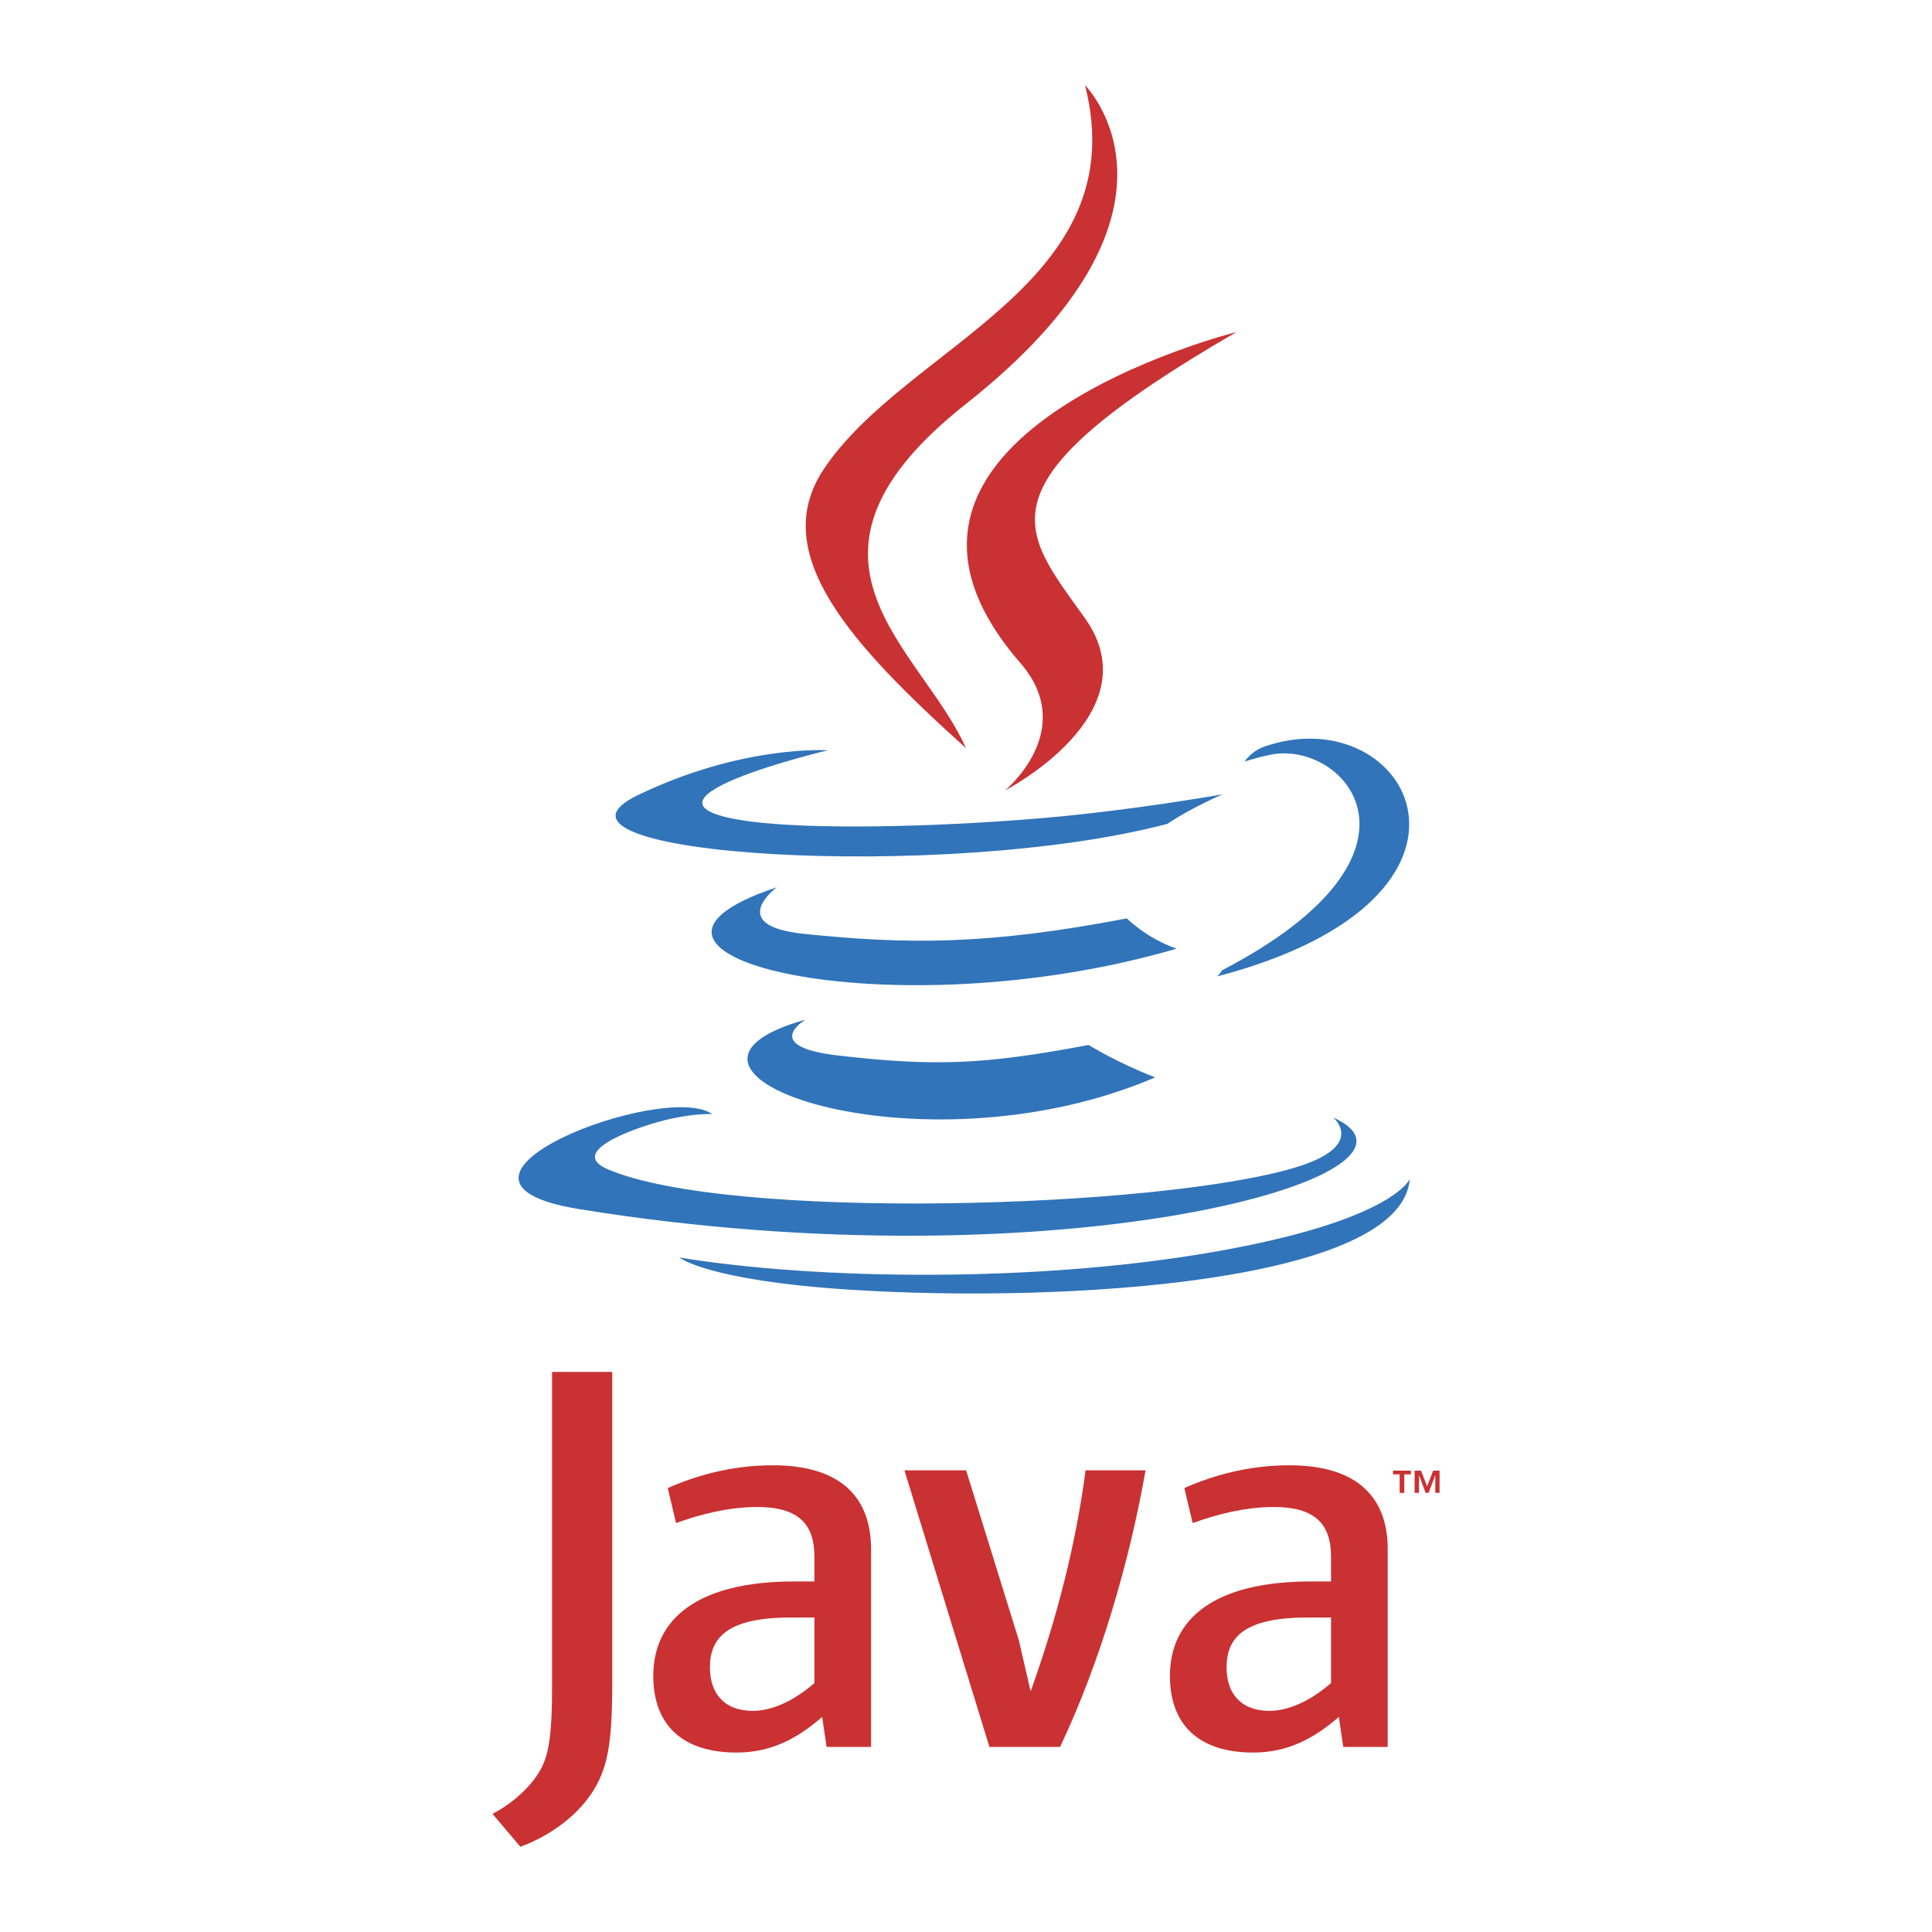
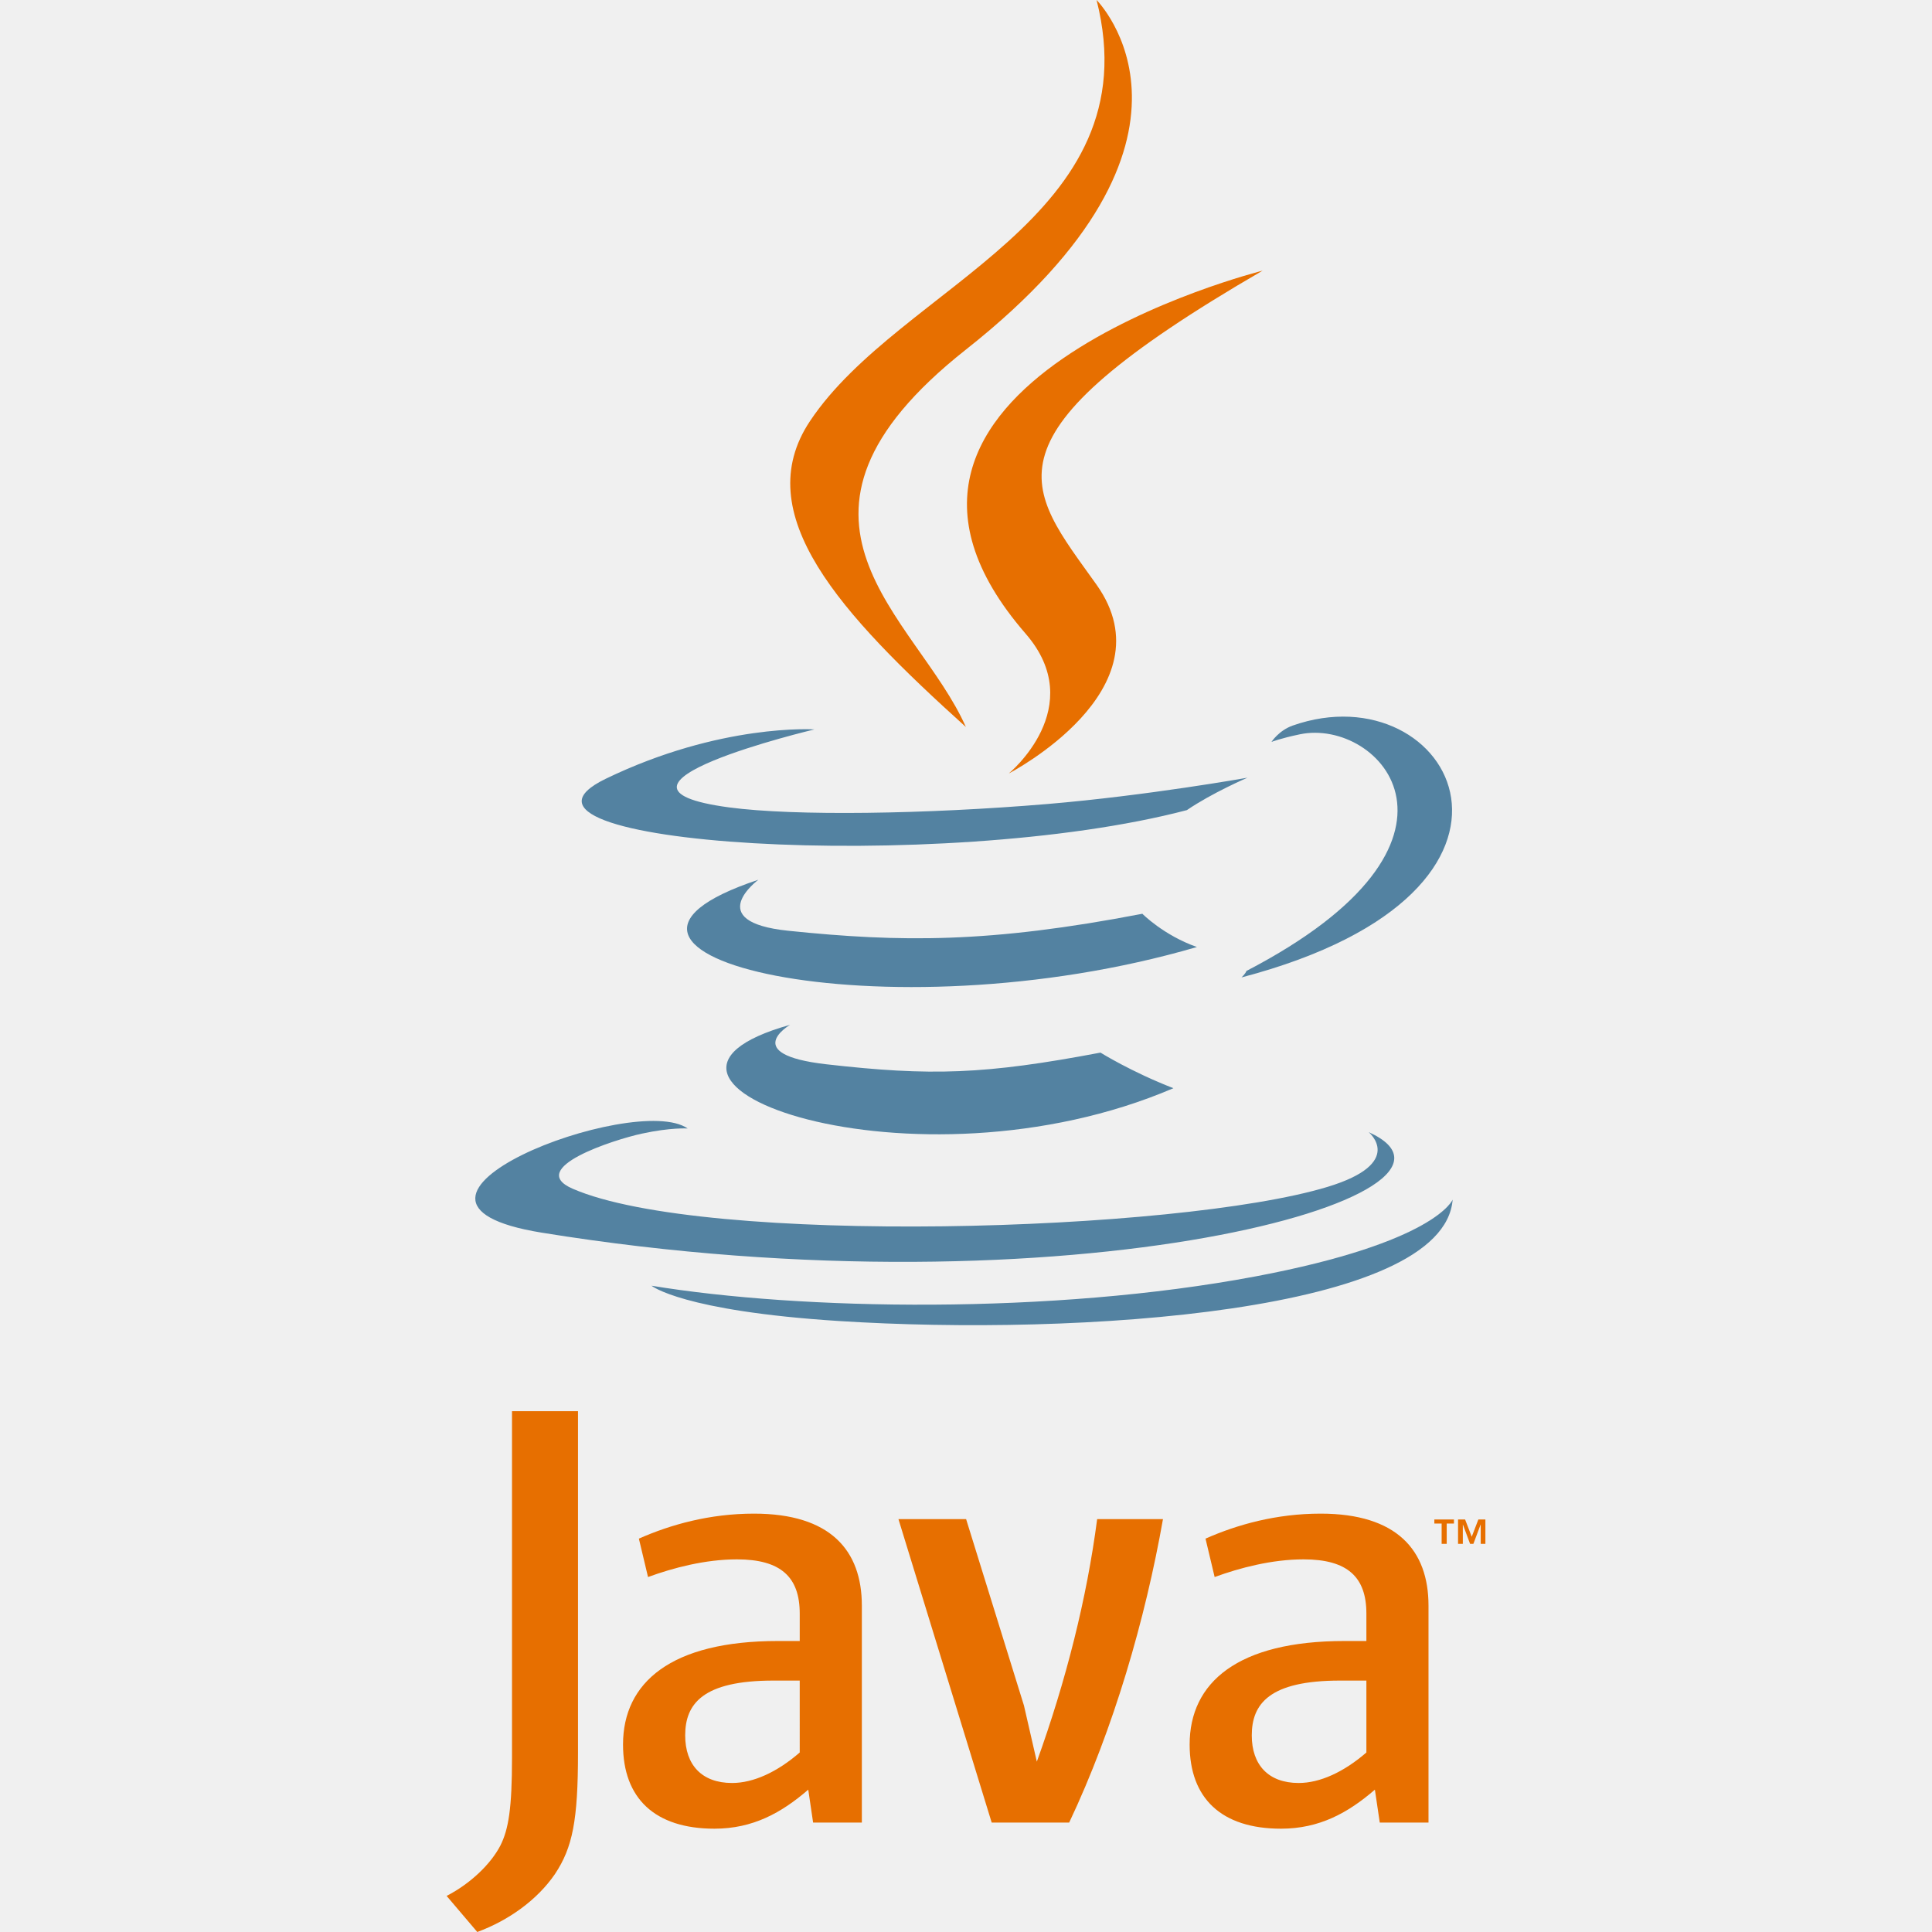
- <svg xmlns="http://www.w3.org/2000/svg" width="800px" height="800px" viewBox="0 0 192.756 192.756">
-   <g fill-rule="evenodd" clip-rule="evenodd">
-     <path fill="#ffffff" d="M0 0h192.756v192.756H0V0z" />
-     <path d="M80.372 101.729s-4.604 2.679 3.28 3.584c9.554 1.091 14.434.934 24.959-1.057 0 0 2.771 1.735 6.639 3.236-23.601 10.113-53.413-.585-34.878-5.763zM77.487 88.532s-5.165 3.823 2.726 4.639c10.206 1.054 18.262 1.14 32.211-1.544 0 0 1.926 1.955 4.957 3.023-28.531 8.345-60.307.657-39.894-6.118z" fill="#3174b9" />
-     <path d="M101.797 66.143c5.818 6.697-1.525 12.72-1.525 12.72s14.766-7.621 7.984-17.168c-6.332-8.899-11.189-13.32 15.102-28.566-.001-.001-41.27 10.303-21.561 33.014z" fill="#ca3132" />
-     <path d="M133.01 111.491s3.408 2.81-3.754 4.983c-13.619 4.125-56.694 5.369-68.659.164-4.298-1.872 3.766-4.467 6.303-5.015 2.646-.572 4.156-.468 4.156-.468-4.783-3.368-30.916 6.615-13.272 9.479 48.112 7.801 87.704-3.512 75.226-9.143zM82.587 74.857s-21.908 5.205-7.757 7.097c5.977.799 17.883.615 28.982-.316 9.068-.761 18.17-2.389 18.17-2.389s-3.195 1.371-5.51 2.949c-22.251 5.853-65.229 3.127-52.855-2.856 10.462-5.061 18.97-4.485 18.97-4.485zM121.891 96.824c22.617-11.75 12.16-23.044 4.859-21.522-1.785.373-2.586.695-2.586.695s.666-1.042 1.932-1.49c14.441-5.075 25.545 14.972-4.656 22.911-.001 0 .347-.314.451-.594z" fill="#3174b9" />
-     <path d="M108.256 8.504s12.523 12.531-11.881 31.794c-19.571 15.458-4.462 24.269-.006 34.34-11.426-10.307-19.807-19.382-14.185-27.826 8.254-12.395 31.125-18.406 26.072-38.308z" fill="#ca3132" />
-     <path d="M84.812 128.674c21.706 1.388 55.045-.771 55.836-11.044 0 0-1.518 3.894-17.941 6.983-18.529 3.488-41.386 3.082-54.938.845 0 0 2.777 2.298 17.043 3.216z" fill="#3174b9" />
-     <path d="M139.645 147.096h-.66v-.37h1.781v.37h-.66v1.848h-.461v-1.848zm3.554.092h-.008l-.656 1.755h-.301l-.652-1.755h-.008v1.755h-.438v-2.218h.643l.604 1.569.604-1.569h.637v2.218h-.424v-1.755h-.001zM81.255 167.921c-2.047 1.774-4.211 2.772-6.154 2.772-2.768 0-4.27-1.663-4.27-4.324 0-2.881 1.608-4.989 8.044-4.989h2.379v6.541h.001zm5.65 6.374v-19.732c0-5.043-2.876-8.371-9.809-8.371-4.045 0-7.591.999-10.474 2.272l.83 3.495c2.271-.834 5.207-1.607 8.089-1.607 3.994 0 5.713 1.607 5.713 4.934v2.495h-1.996c-9.702 0-14.08 3.764-14.08 9.423 0 4.876 2.885 7.648 8.316 7.648 3.491 0 6.099-1.441 8.534-3.55l.443 2.993h4.434zM105.762 174.295h-7.045l-8.483-27.601h6.154l5.265 16.961 1.172 5.096c2.656-7.371 4.541-14.854 5.484-22.057h5.984c-1.602 9.088-4.488 19.066-8.531 27.601zM132.799 167.921c-2.053 1.774-4.217 2.772-6.156 2.772-2.768 0-4.268-1.663-4.268-4.324 0-2.881 1.609-4.989 8.041-4.989h2.383v6.541zm5.652 6.374v-19.732c0-5.043-2.885-8.371-9.811-8.371-4.049 0-7.594.999-10.477 2.272l.83 3.495c2.271-.834 5.213-1.607 8.096-1.607 3.988 0 5.709 1.607 5.709 4.934v2.495h-1.996c-9.703 0-14.078 3.764-14.078 9.423 0 4.876 2.879 7.648 8.311 7.648 3.494 0 6.098-1.441 8.539-3.55l.445 2.993h4.432zM58.983 178.985c-1.61 2.353-4.214 4.216-7.061 5.267l-2.79-3.286c2.169-1.113 4.027-2.91 4.892-4.582.745-1.49 1.056-3.406 1.056-7.992v-31.515h6.005v31.08c0 6.134-.49 8.613-2.102 11.028z" fill="#ca3132" />
-   </g>
+ <svg xmlns="http://www.w3.org/2000/svg" width="800px" height="800px" viewBox="-118.513 4.399 540.906 540.906">
+   <path d="M285.104 430.945h-2.037v-1.14h5.486v1.14h-2.025v5.688h-1.424v-5.688zm10.942.297h-.032l-2.02 5.393h-.924l-2.006-5.393h-.024v5.393h-1.343v-6.828h1.976l1.86 4.835 1.854-4.835h1.969v6.828h-1.311l.001-5.393z" fill="#e76f00" />
+   <path d="M102.681 291.324s-14.178 8.245 10.09 11.035c29.4 3.354 44.426 2.873 76.825-3.259 0 0 8.518 5.341 20.414 9.967-72.63 31.128-164.376-1.803-107.329-17.743M93.806 250.704s-15.902 11.771 8.384 14.283c31.406 3.24 56.208 3.505 99.125-4.759 0 0 5.937 6.018 15.271 9.309-87.815 25.678-185.624 2.025-122.78-18.833" fill="#5382a1" />
+   <path d="M168.625 181.799c17.896 20.604-4.701 39.146-4.701 39.146s45.439-23.458 24.571-52.833c-19.491-27.395-34.438-41.005 46.479-87.934.001-.001-127.013 31.721-66.349 101.621" fill="#e76f00" />
+   <path d="M264.684 321.369s10.492 8.646-11.555 15.333c-41.923 12.7-174.488 16.535-211.314.507-13.238-5.76 11.587-13.752 19.396-15.429 8.144-1.766 12.798-1.437 12.798-1.437-14.722-10.371-95.157 20.363-40.857 29.166 148.084 24.015 269.944-10.814 231.532-28.14M109.499 208.617s-67.431 16.016-23.879 21.832c18.389 2.462 55.047 1.905 89.192-.956 27.906-2.354 55.928-7.358 55.928-7.358s-9.84 4.214-16.959 9.074c-68.475 18.01-200.756 9.631-162.674-8.79 32.206-15.568 58.392-13.802 58.392-13.802M230.462 276.231c69.608-36.171 37.425-70.932 14.96-66.248-5.506 1.146-7.961 2.139-7.961 2.139s2.045-3.202 5.947-4.588c44.441-15.624 78.619 46.081-14.346 70.521 0 0 1.079-.962 1.4-1.824" fill="#5382a1" />
+   <path d="M188.495 4.399s38.55 38.562-36.563 97.862c-60.233 47.567-13.735 74.689-.025 105.678-35.158-31.723-60.96-59.647-43.65-85.637 25.406-38.151 95.792-56.648 80.238-117.903" fill="#e76f00" />
+   <path d="M116.339 374.246c66.815 4.277 169.417-2.373 171.846-33.987 0 0-4.67 11.984-55.219 21.503-57.027 10.731-127.364 9.479-169.081 2.601.002-.002 8.541 7.067 52.454 9.883" fill="#5382a1" />
+   <path d="M105.389 495.049c-6.303 5.467-12.96 8.536-18.934 8.536-8.527 0-13.134-5.113-13.134-13.314 0-8.871 4.937-15.357 24.739-15.357h7.328l.001 20.135m17.392 19.623V453.93c0-15.518-8.85-25.756-30.188-25.756-12.457 0-23.369 3.076-32.238 6.999l2.56 10.752c6.983-2.563 16.022-4.949 24.894-4.949 12.292 0 17.58 4.949 17.58 15.181v7.678h-6.135c-29.865 0-43.337 11.593-43.337 28.993 0 15.018 8.878 23.554 25.594 23.554 10.745 0 18.766-4.437 26.264-10.929l1.361 9.221 13.645-.002zM180.824 514.672h-21.691l-26.106-84.96h18.944l16.198 52.199 3.601 15.699c8.195-22.698 13.992-45.726 16.891-67.898h18.427c-4.938 27.976-13.822 58.684-26.264 84.96M264.038 495.049c-6.315 5.467-12.983 8.536-18.958 8.536-8.512 0-13.131-5.113-13.131-13.314 0-8.871 4.947-15.357 24.748-15.357h7.341v20.135m17.39 19.623V453.93c0-15.518-8.871-25.756-30.186-25.756-12.465 0-23.381 3.076-32.246 6.999l2.557 10.752c6.985-2.563 16.041-4.949 24.906-4.949 12.283 0 17.579 4.949 17.579 15.181v7.678h-6.146c-29.873 0-43.34 11.593-43.34 28.993 0 15.018 8.871 23.554 25.584 23.554 10.752 0 18.77-4.437 26.28-10.929l1.366 9.221 13.646-.002zM36.847 529.099c-4.958 7.239-12.966 12.966-21.733 16.206L6.527 535.2c6.673-3.424 12.396-8.954 15.055-14.104 2.3-4.581 3.252-10.485 3.252-24.604v-96.995h18.478v95.666c-.001 18.875-1.51 26.5-6.465 33.936" fill="#e76f00" />
</svg>
